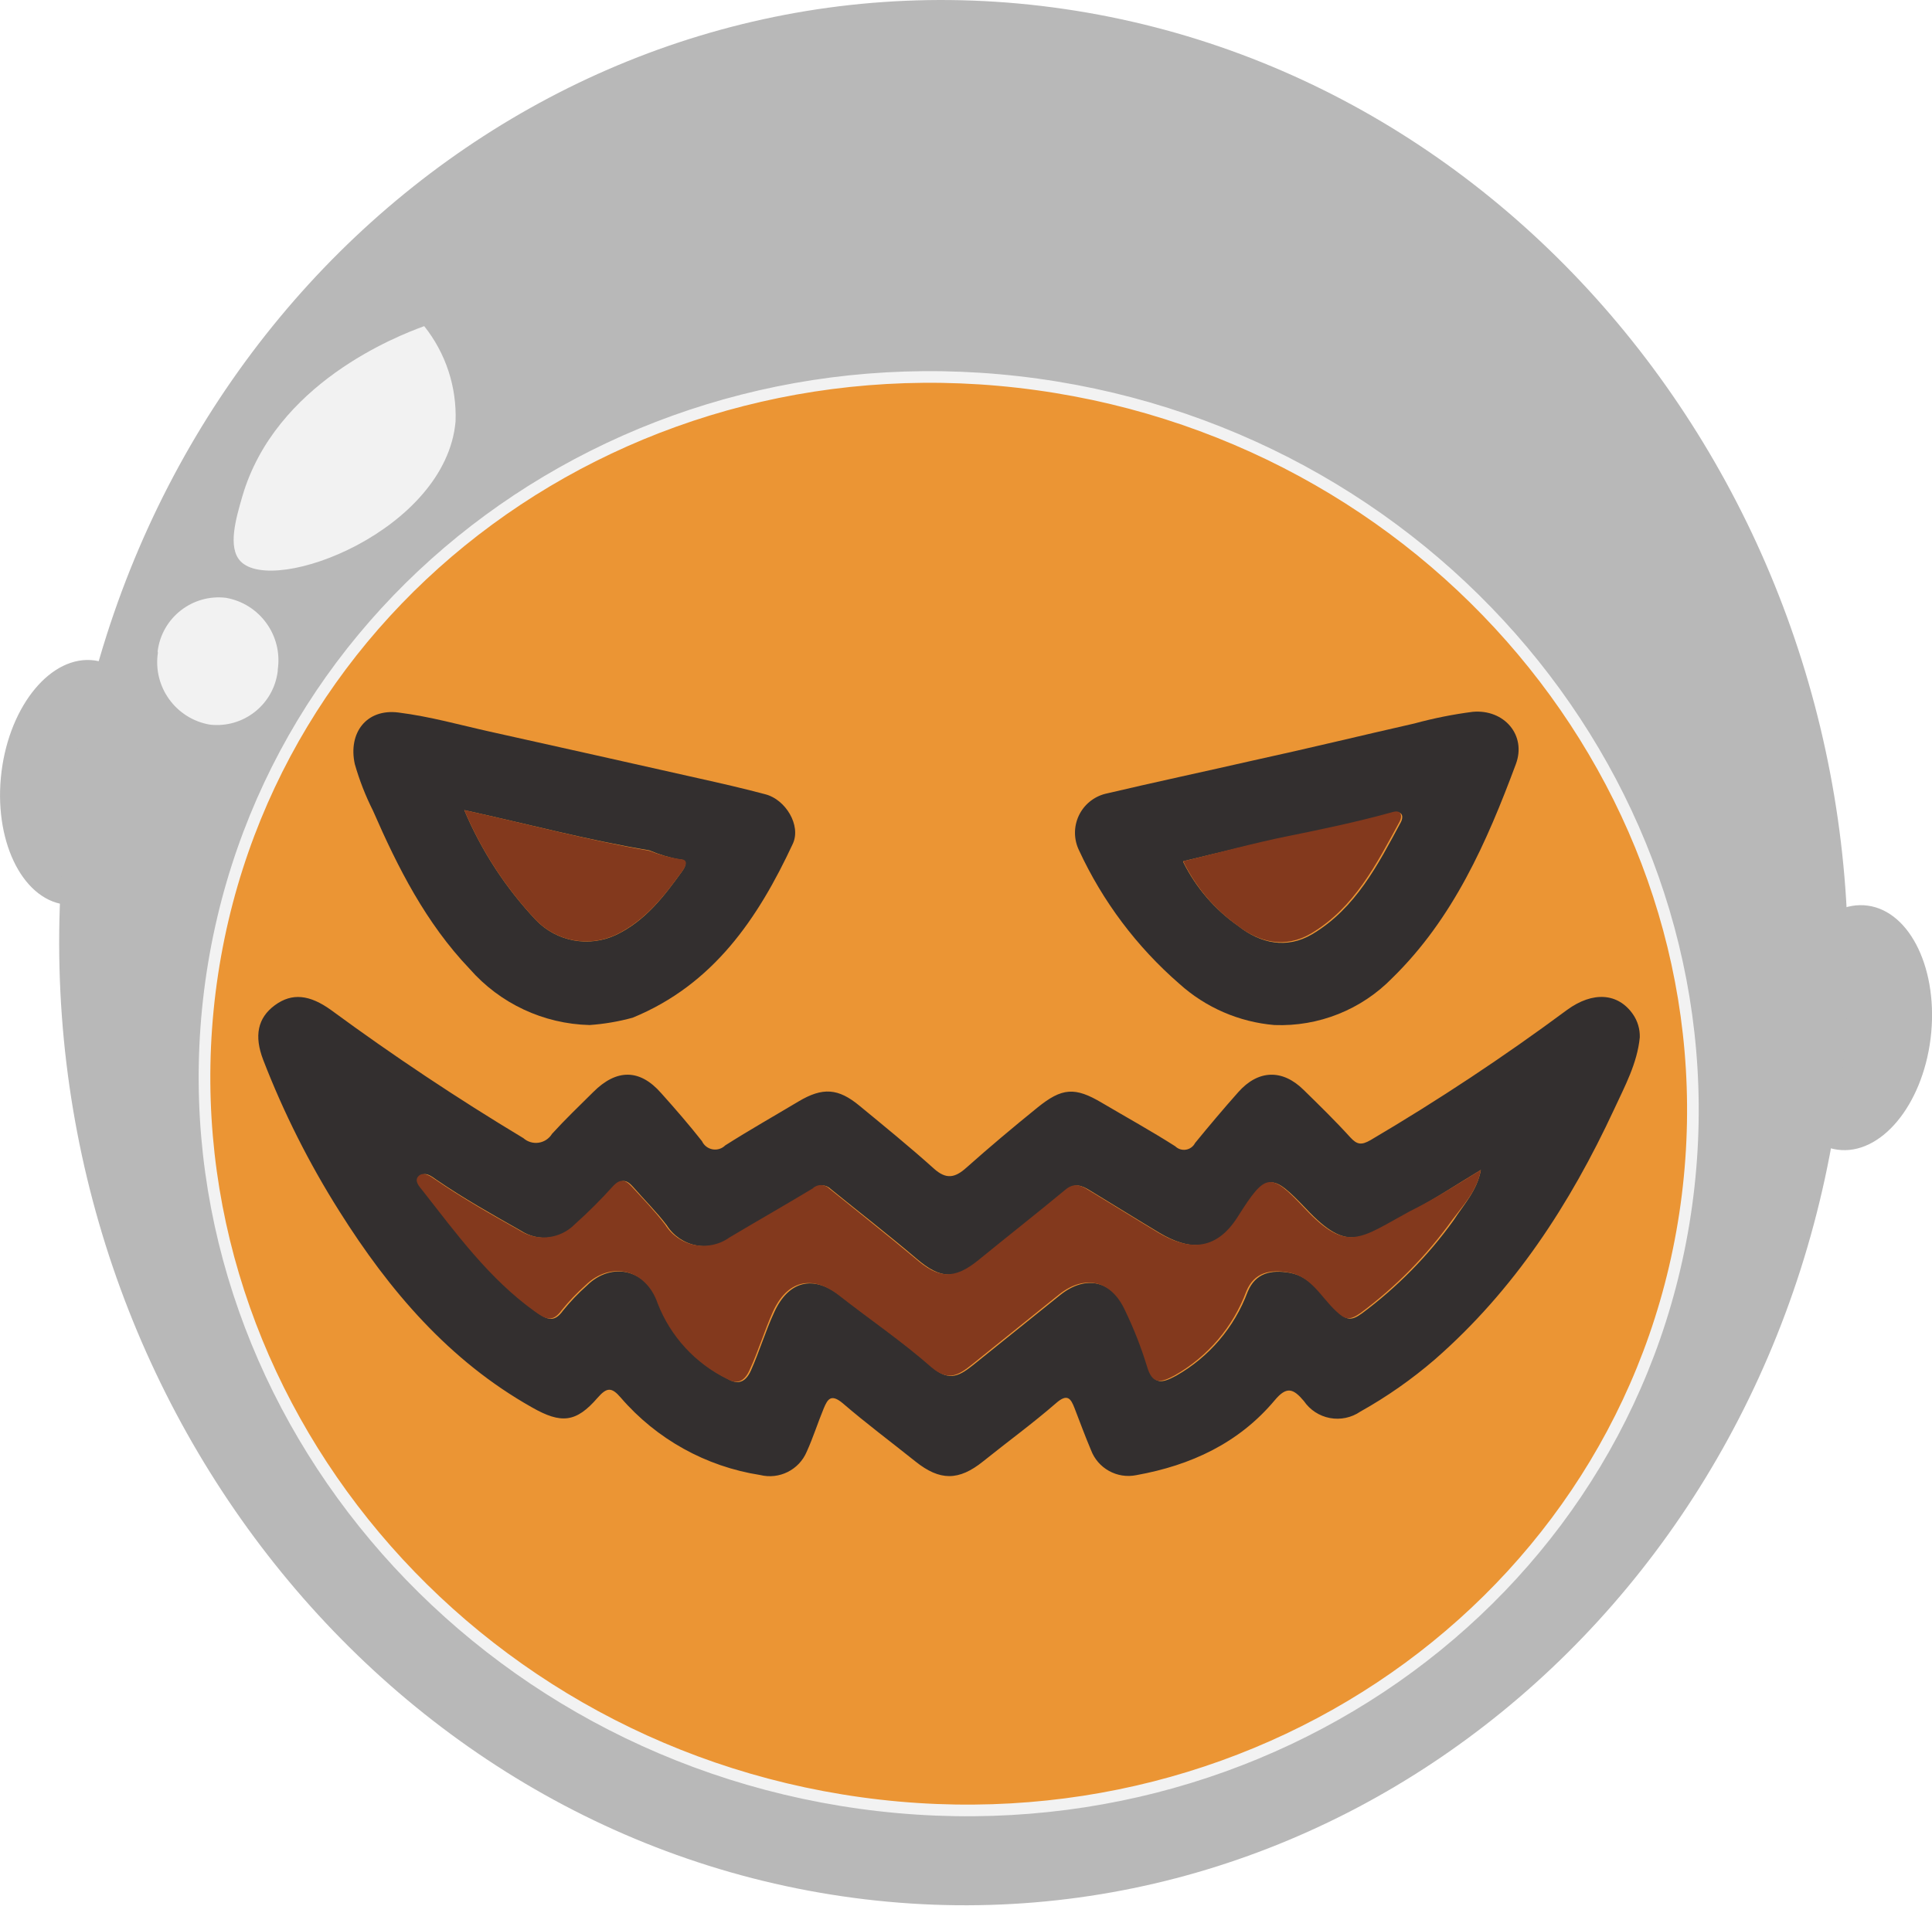
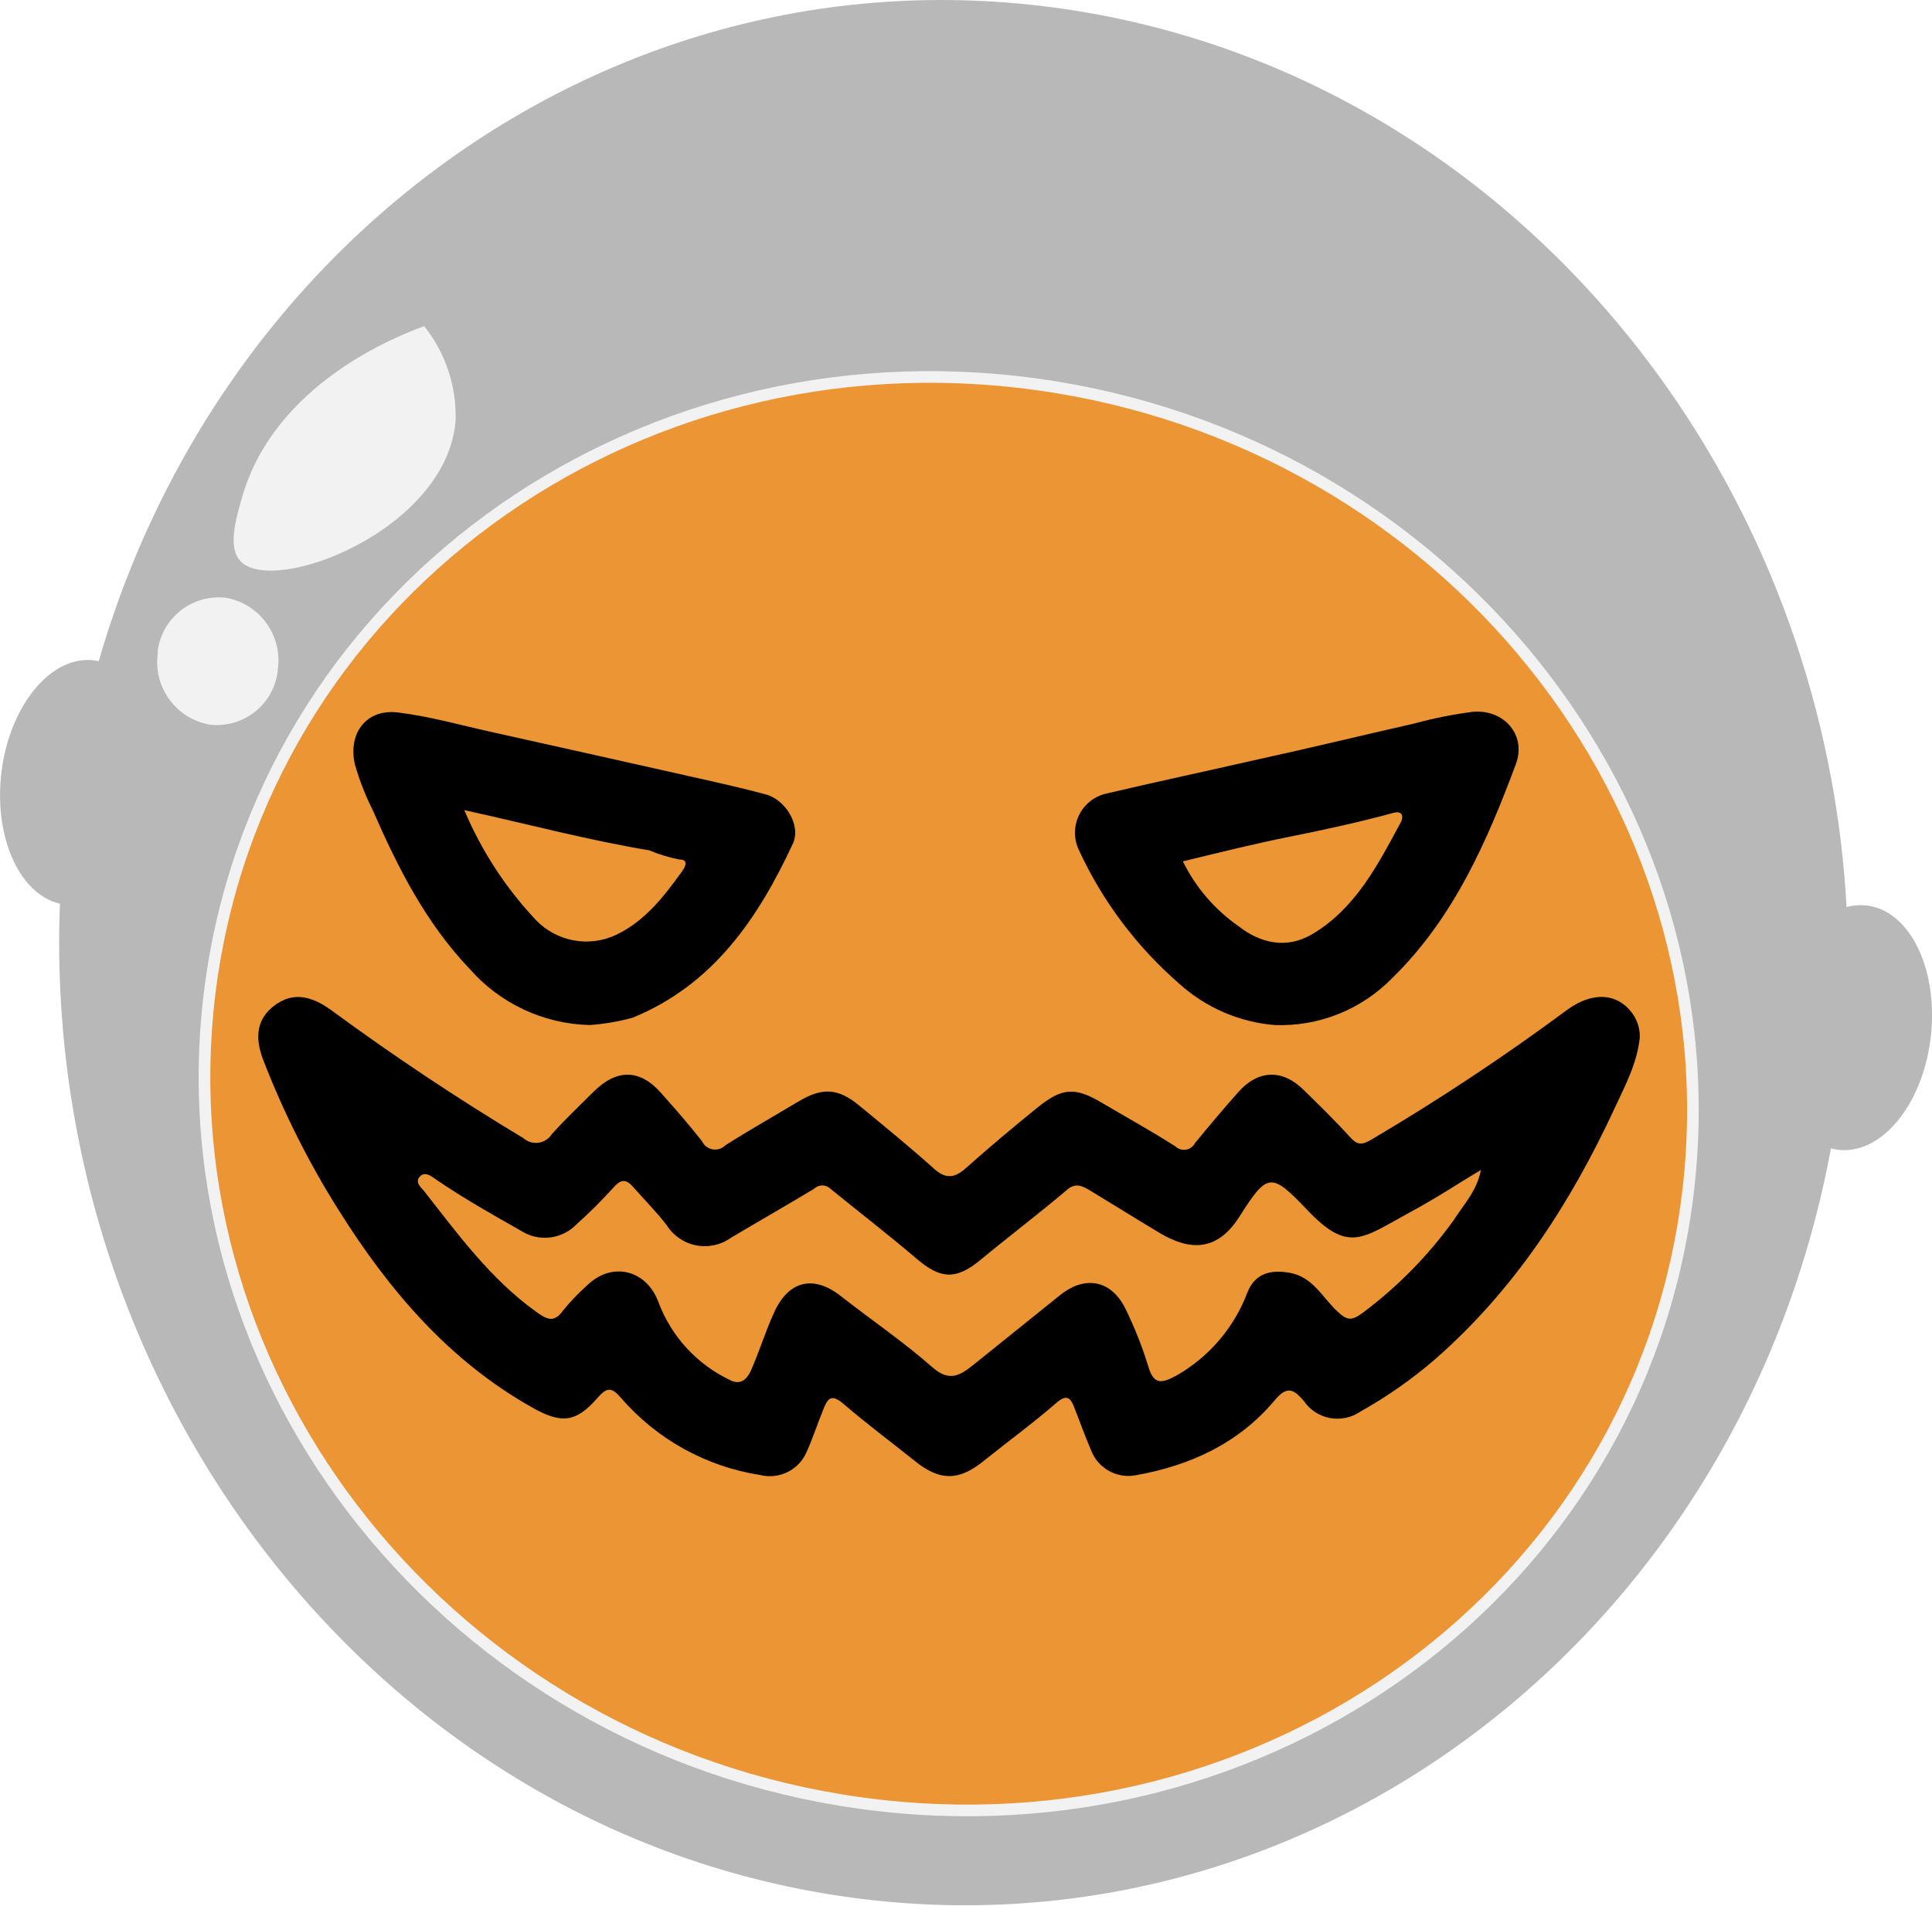
<svg xmlns="http://www.w3.org/2000/svg" id="Ebene_1" data-name="Ebene 1" viewBox="0 0 165.82 163.57">
  <defs>
-     <style>.cls-1{fill:#b8b8b8;}.cls-2{fill:#eb9534;stroke:#f2f2f2;stroke-miterlimit:10;}.cls-3{fill:#f2f2f2;}.cls-4{fill:#332f2f;}.cls-5{fill:#83391d;}</style>
+     <style>.cls-1{fill:#b8b8b8;}.cls-2{fill:#eb9534;stroke:#f2f2f2;stroke-miterlimit:10;}.cls-3{fill:#f2f2f2;}</style>
  </defs>
  <path class="cls-1" d="M165.69,89.15c-.72,5.79-4.3,10.06-8,9.55s-6.11-5.62-5.39-11.4,4.3-10.06,8-9.55S166.4,83.37,165.69,89.15Z" transform="translate(0.01 0)" />
  <path class="cls-1" d="M13.51,68.1c-.72,5.79-4.3,10.06-8,9.55S-.6,72,.12,66.25s4.3-10.06,8-9.55S14.23,62.27,13.51,68.1Z" transform="translate(0.01 0)" />
  <path class="cls-1" d="M5.67,70.66c-5.26,44.74,24.58,86,66.63,92.14S152.71,137.65,158,92.9,133.4,6.91,91.33.77,10.92,25.92,5.67,70.66Z" transform="translate(0.01 0)" />
  <path class="cls-2" d="M18,85.12c-4.19,33.63,20.81,64.82,55.83,69.67s66.81-18.49,71-52.12S124.05,37.85,89,33,22.22,51.49,18,85.12Z" transform="translate(0.01 0)" />
  <path class="cls-3" d="M13.54,56.05A5.44,5.44,0,0,0,18,62.21a5.26,5.26,0,0,0,5.83-4.62s0-.07,0-.11a5.45,5.45,0,0,0-4.46-6.16,5.28,5.28,0,0,0-5.85,4.6S13.54,56,13.54,56.05Z" transform="translate(0.01 0)" />
  <path class="cls-3" d="M36.4,28c-2.37.86-12.78,4.92-15.61,14.61-.55,1.9-1.28,4.39-.16,5.57,2.85,3,17.64-2.65,18.46-12A12.37,12.37,0,0,0,36.4,28Z" transform="translate(0.01 0)" />
-   <path class="cls-4" d="M140.73,89.06c-.22,2.24-1.29,4.2-2.21,6.19-3.77,8.11-8.57,15.51-15.38,21.46a38.72,38.72,0,0,1-6.4,4.48,3.48,3.48,0,0,1-4.84-.91c-.91-1.08-1.48-1.29-2.5-.07-3.09,3.69-7.21,5.59-11.87,6.43a3.43,3.43,0,0,1-3.91-2.17c-.5-1.18-.94-2.38-1.4-3.57-.33-.86-.63-1.28-1.59-.44-2,1.74-4.17,3.32-6.26,5s-3.71,1.69-5.82,0-4.22-3.26-6.24-5c-1-.83-1.29-.34-1.62.45-.51,1.23-.91,2.51-1.46,3.72a3.44,3.44,0,0,1-4,2A19.81,19.81,0,0,1,53.28,120c-.8-.94-1.21-.9-2,0-1.84,2.13-3.12,2.26-5.64.82-7.1-4-12.22-10-16.52-16.83a74.74,74.74,0,0,1-6.54-13c-.79-2.06-.48-3.6,1-4.69s3-.9,4.82.41q8,5.88,16.51,11a1.62,1.62,0,0,0,2.46-.37c1.13-1.24,2.35-2.41,3.54-3.59,2-2,4-2,5.84.11,1.2,1.34,2.38,2.7,3.49,4.11a1.24,1.24,0,0,0,2,.36c2.06-1.31,4.18-2.51,6.27-3.76s3.43-1.15,5.26.37c2.15,1.77,4.31,3.53,6.38,5.39,1.05.94,1.8.8,2.79-.09,2-1.78,4-3.46,6.1-5.16s3.21-1.78,5.53-.4c2.1,1.24,4.24,2.42,6.29,3.73a1.07,1.07,0,0,0,1.7-.28c1.21-1.48,2.44-2.94,3.71-4.37,1.7-1.92,3.78-2,5.61-.19,1.37,1.34,2.74,2.68,4,4.07.57.62.94.7,1.74.24A191.76,191.76,0,0,0,134.49,86.7c2.22-1.62,4.38-1.45,5.65.37A3.32,3.32,0,0,1,140.73,89.06Zm-13.64,11.38c-2,1.2-3.93,2.48-6,3.59-4.22,2.29-5.35,3.63-9-.26-3-3.13-3.33-3.11-5.74.71-2,3.11-4.39,2.81-6.83,1.37-2-1.2-4-2.45-6-3.66-.66-.4-1.26-.68-2,0-2.43,2.06-5,4-7.41,6-2.07,1.7-3.4,1.63-5.45-.13-2.42-2.06-4.93-4-7.39-6a1,1,0,0,0-1.41,0c-2.36,1.42-4.76,2.79-7.13,4.2a3.86,3.86,0,0,1-5.52-1.08c-.88-1.15-1.92-2.18-2.87-3.27-.56-.64-1-.74-1.66,0a42.4,42.4,0,0,1-3.22,3.21,3.78,3.78,0,0,1-4.79.52c-2.45-1.39-4.91-2.77-7.24-4.37-.38-.26-.94-.74-1.39-.28s0,.88.32,1.23c2.93,3.73,5.72,7.58,9.65,10.4.88.63,1.51,1,2.3-.1a18.07,18.07,0,0,1,2.05-2.15c2.16-2.13,5.19-1.36,6.19,1.54a12.07,12.07,0,0,0,6,6.52c.68.39,1.39.35,1.89-.77.73-1.63,1.23-3.34,2-5,1.22-2.69,3.34-3.24,5.69-1.41,2.63,2.06,5.41,3.95,7.92,6.16,1.47,1.28,2.4.62,3.5-.25l7.46-6c2.19-1.74,4.47-1.22,5.65,1.35a33.62,33.62,0,0,1,1.88,4.78c.46,1.62,1.16,1.48,2.39.82a13.83,13.83,0,0,0,6.15-7.22c.67-1.6,2-1.9,3.6-1.62,2,.35,2.81,2.13,4.1,3.32.76.71,1.15.86,2.11.16a36.42,36.42,0,0,0,7.87-8C125.6,103.43,126.77,102.22,127.09,100.44Z" transform="translate(0.01 0)" />
-   <path class="cls-4" d="M109.37,88a13.93,13.93,0,0,1-8.17-3.55A34.18,34.18,0,0,1,92.6,73a3.45,3.45,0,0,1,2.25-4.85c4.25-1,8.52-1.91,12.77-2.88,4.59-1,9.18-2.12,13.77-3.16a37.06,37.06,0,0,1,5-1c2.69-.24,4.64,2,3.7,4.5-2.49,6.69-5.37,13.24-10.6,18.35A13.39,13.39,0,0,1,109.37,88Zm-7.83-14a14.62,14.62,0,0,0,4.72,5.49c1.91,1.51,4.16,2,6.34.72,3.74-2.21,5.67-6,7.62-9.62.22-.4.21-1-.58-.82-3,.82-6,1.47-9,2.07S104.68,73.18,101.54,73.94Z" transform="translate(0.01 0)" />
-   <path class="cls-4" d="M50.59,88A14.14,14.14,0,0,1,40.3,83.18C36.55,79.25,34.14,74.5,32,69.59a22.77,22.77,0,0,1-1.56-4c-.58-2.67,1-4.77,3.75-4.42s5.23,1.06,7.84,1.64q9,2,17.88,4c1.93.43,3.86.87,5.77,1.38,1.74.45,3.08,2.67,2.36,4.24-3,6.44-6.83,12.1-13.75,14.94A19,19,0,0,1,50.59,88ZM39.84,69.55A31.76,31.76,0,0,0,46,79a6,6,0,0,0,6.87,1.26c2.5-1.2,4.11-3.3,5.67-5.47.24-.33.6-1-.23-1A12.87,12.87,0,0,1,55.71,73C50.46,72.13,45.31,70.75,39.84,69.55Z" transform="translate(0.01 0)" />
-   <path class="cls-5" d="M127.09,100.44c-.32,1.78-1.49,3-2.45,4.28a36.42,36.42,0,0,1-7.87,8c-1,.7-1.35.55-2.11-.16-1.29-1.19-2.12-3-4.1-3.32-1.58-.28-2.93,0-3.6,1.62a13.83,13.83,0,0,1-6.15,7.22c-1.23.66-1.93.8-2.39-.82a33.62,33.62,0,0,0-1.88-4.78c-1.18-2.57-3.46-3.09-5.65-1.35l-7.46,6c-1.1.87-2,1.53-3.5.25-2.51-2.21-5.29-4.1-7.92-6.16-2.35-1.83-4.47-1.28-5.69,1.41-.73,1.63-1.23,3.34-2,5-.5,1.12-1.21,1.16-1.89.77a12.07,12.07,0,0,1-6-6.52c-1-2.9-4-3.67-6.19-1.54a18.07,18.07,0,0,0-2.05,2.15c-.79,1.1-1.42.73-2.3.1-3.93-2.82-6.72-6.67-9.65-10.4-.28-.35-.73-.83-.32-1.23s1,0,1.39.28c2.33,1.6,4.79,3,7.24,4.37a3.78,3.78,0,0,0,4.79-.52,42.4,42.4,0,0,0,3.22-3.21c.64-.72,1.1-.62,1.66,0,1,1.09,2,2.12,2.87,3.27a3.86,3.86,0,0,0,5.52,1.08c2.37-1.41,4.77-2.78,7.13-4.2a1,1,0,0,1,1.41,0c2.46,2,5,4,7.39,6,2,1.76,3.38,1.83,5.45.13,2.45-2,5-4,7.41-6,.78-.67,1.38-.39,2,0,2,1.21,4,2.46,6,3.66,2.44,1.44,4.87,1.74,6.83-1.37,2.41-3.82,2.79-3.84,5.74-.71,3.65,3.89,4.78,2.55,9,.26C123.16,102.92,125.11,101.64,127.09,100.44Z" transform="translate(0.01 0)" />
-   <path class="cls-5" d="M101.54,73.94c3.14-.76,6.07-1.57,9-2.16s6.06-1.25,9-2.07c.79-.22.8.42.58.82-2,3.66-3.88,7.41-7.62,9.62-2.18,1.28-4.43.79-6.34-.72A14.62,14.62,0,0,1,101.54,73.94Z" transform="translate(0.01 0)" />
-   <path class="cls-5" d="M39.84,69.55c5.47,1.2,10.62,2.58,15.87,3.49a12.87,12.87,0,0,0,2.63.72c.83,0,.47.67.23,1C57,76.93,55.4,79,52.9,80.23A6,6,0,0,1,46,79,31.76,31.76,0,0,1,39.84,69.55Z" transform="translate(0.01 0)" />
+   <path d="M140.73,89.06c-.22,2.24-1.29,4.2-2.21,6.19-3.77,8.11-8.57,15.51-15.38,21.46a38.72,38.72,0,0,1-6.4,4.48,3.48,3.48,0,0,1-4.84-.91c-.91-1.08-1.48-1.29-2.5-.07-3.09,3.69-7.21,5.59-11.87,6.43a3.43,3.43,0,0,1-3.91-2.17c-.5-1.18-.94-2.38-1.4-3.57-.33-.86-.63-1.28-1.59-.44-2,1.74-4.17,3.32-6.26,5s-3.71,1.69-5.82,0-4.22-3.26-6.24-5c-1-.83-1.29-.34-1.62.45-.51,1.23-.91,2.51-1.46,3.72a3.44,3.44,0,0,1-4,2A19.81,19.81,0,0,1,53.28,120c-.8-.94-1.21-.9-2,0-1.84,2.13-3.12,2.26-5.64.82-7.1-4-12.22-10-16.52-16.83a74.74,74.74,0,0,1-6.54-13c-.79-2.06-.48-3.6,1-4.69s3-.9,4.82.41q8,5.88,16.51,11a1.62,1.62,0,0,0,2.46-.37c1.13-1.24,2.35-2.41,3.54-3.59,2-2,4-2,5.84.11,1.2,1.34,2.38,2.7,3.49,4.11a1.24,1.24,0,0,0,2,.36c2.06-1.31,4.18-2.51,6.27-3.76s3.43-1.15,5.26.37c2.15,1.77,4.31,3.53,6.38,5.39,1.05.94,1.8.8,2.79-.09,2-1.78,4-3.46,6.1-5.16s3.21-1.78,5.53-.4c2.1,1.24,4.24,2.42,6.29,3.73a1.07,1.07,0,0,0,1.7-.28c1.21-1.48,2.44-2.94,3.71-4.37,1.7-1.92,3.78-2,5.61-.19,1.37,1.34,2.74,2.68,4,4.07.57.62.94.7,1.74.24A191.76,191.76,0,0,0,134.49,86.7c2.22-1.62,4.38-1.45,5.65.37A3.32,3.32,0,0,1,140.73,89.06Zm-13.64,11.38c-2,1.2-3.93,2.48-6,3.59-4.22,2.29-5.35,3.63-9-.26-3-3.13-3.33-3.11-5.74.71-2,3.11-4.39,2.81-6.83,1.37-2-1.2-4-2.45-6-3.66-.66-.4-1.26-.68-2,0-2.43,2.06-5,4-7.41,6-2.07,1.7-3.4,1.63-5.45-.13-2.42-2.06-4.93-4-7.39-6a1,1,0,0,0-1.41,0c-2.36,1.42-4.76,2.79-7.13,4.2a3.86,3.86,0,0,1-5.52-1.08c-.88-1.15-1.92-2.18-2.87-3.27-.56-.64-1-.74-1.66,0a42.4,42.4,0,0,1-3.22,3.21,3.78,3.78,0,0,1-4.79.52c-2.45-1.39-4.91-2.77-7.24-4.37-.38-.26-.94-.74-1.39-.28s0,.88.32,1.23c2.93,3.73,5.72,7.58,9.65,10.4.88.63,1.51,1,2.3-.1a18.07,18.07,0,0,1,2.05-2.15c2.16-2.13,5.19-1.36,6.19,1.54a12.07,12.07,0,0,0,6,6.52c.68.39,1.39.35,1.89-.77.73-1.63,1.23-3.34,2-5,1.22-2.69,3.34-3.24,5.69-1.41,2.63,2.06,5.41,3.95,7.92,6.16,1.47,1.28,2.4.62,3.5-.25l7.46-6c2.19-1.74,4.47-1.22,5.65,1.35a33.62,33.62,0,0,1,1.88,4.78c.46,1.62,1.16,1.48,2.39.82a13.83,13.83,0,0,0,6.15-7.22c.67-1.6,2-1.9,3.6-1.62,2,.35,2.81,2.13,4.1,3.32.76.71,1.15.86,2.11.16a36.42,36.42,0,0,0,7.87-8C125.6,103.43,126.77,102.22,127.09,100.44Z" transform="translate(0.01 0)" />
+   <path d="M109.37,88a13.93,13.93,0,0,1-8.17-3.55A34.18,34.18,0,0,1,92.6,73a3.45,3.45,0,0,1,2.25-4.85c4.25-1,8.52-1.91,12.77-2.88,4.59-1,9.18-2.12,13.77-3.16a37.06,37.06,0,0,1,5-1c2.69-.24,4.64,2,3.7,4.5-2.49,6.69-5.37,13.24-10.6,18.35A13.39,13.39,0,0,1,109.37,88Zm-7.83-14a14.62,14.62,0,0,0,4.72,5.49c1.91,1.51,4.16,2,6.34.72,3.74-2.21,5.67-6,7.62-9.62.22-.4.21-1-.58-.82-3,.82-6,1.47-9,2.07S104.68,73.18,101.54,73.94Z" transform="translate(0.01 0)" />
+   <path d="M50.59,88A14.14,14.14,0,0,1,40.3,83.18C36.55,79.25,34.14,74.5,32,69.59a22.77,22.77,0,0,1-1.56-4c-.58-2.67,1-4.77,3.75-4.42s5.23,1.06,7.84,1.64q9,2,17.88,4c1.93.43,3.86.87,5.77,1.38,1.74.45,3.08,2.67,2.36,4.24-3,6.44-6.83,12.1-13.75,14.94A19,19,0,0,1,50.59,88ZM39.84,69.55A31.76,31.76,0,0,0,46,79a6,6,0,0,0,6.87,1.26c2.5-1.2,4.11-3.3,5.67-5.47.24-.33.6-1-.23-1A12.87,12.87,0,0,1,55.71,73C50.46,72.13,45.31,70.75,39.84,69.55Z" transform="translate(0.01 0)" />
</svg>
